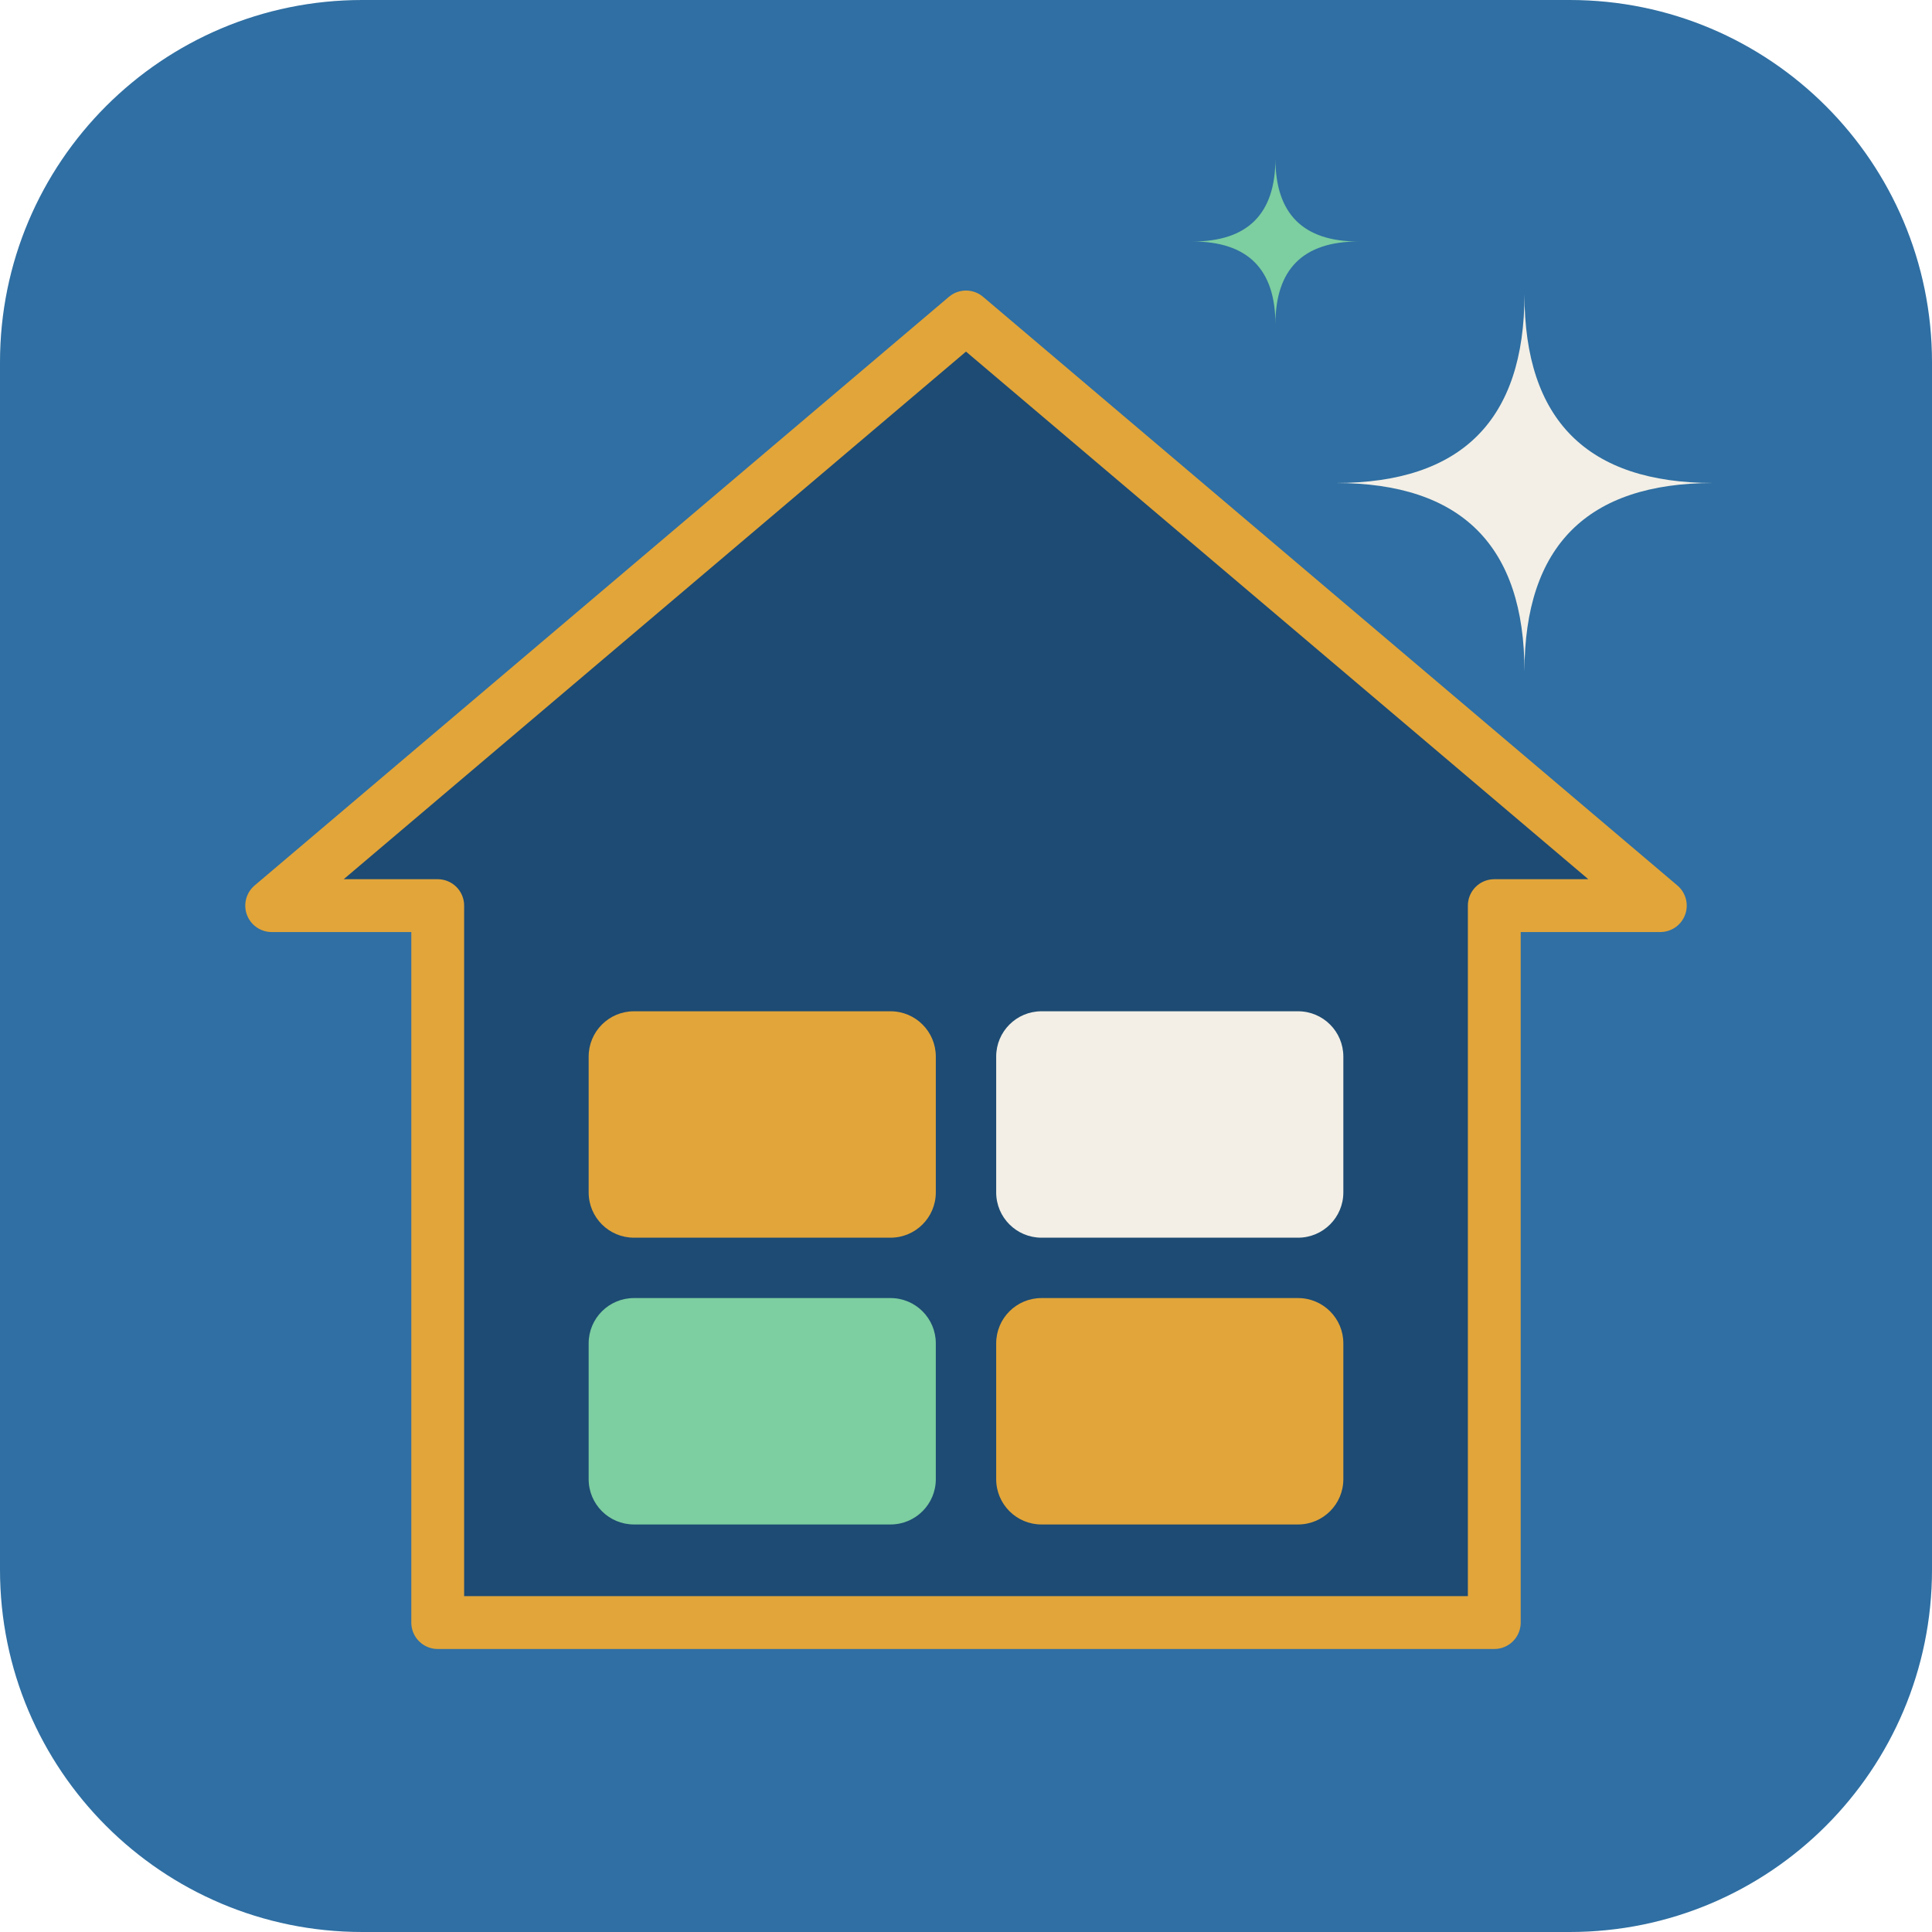
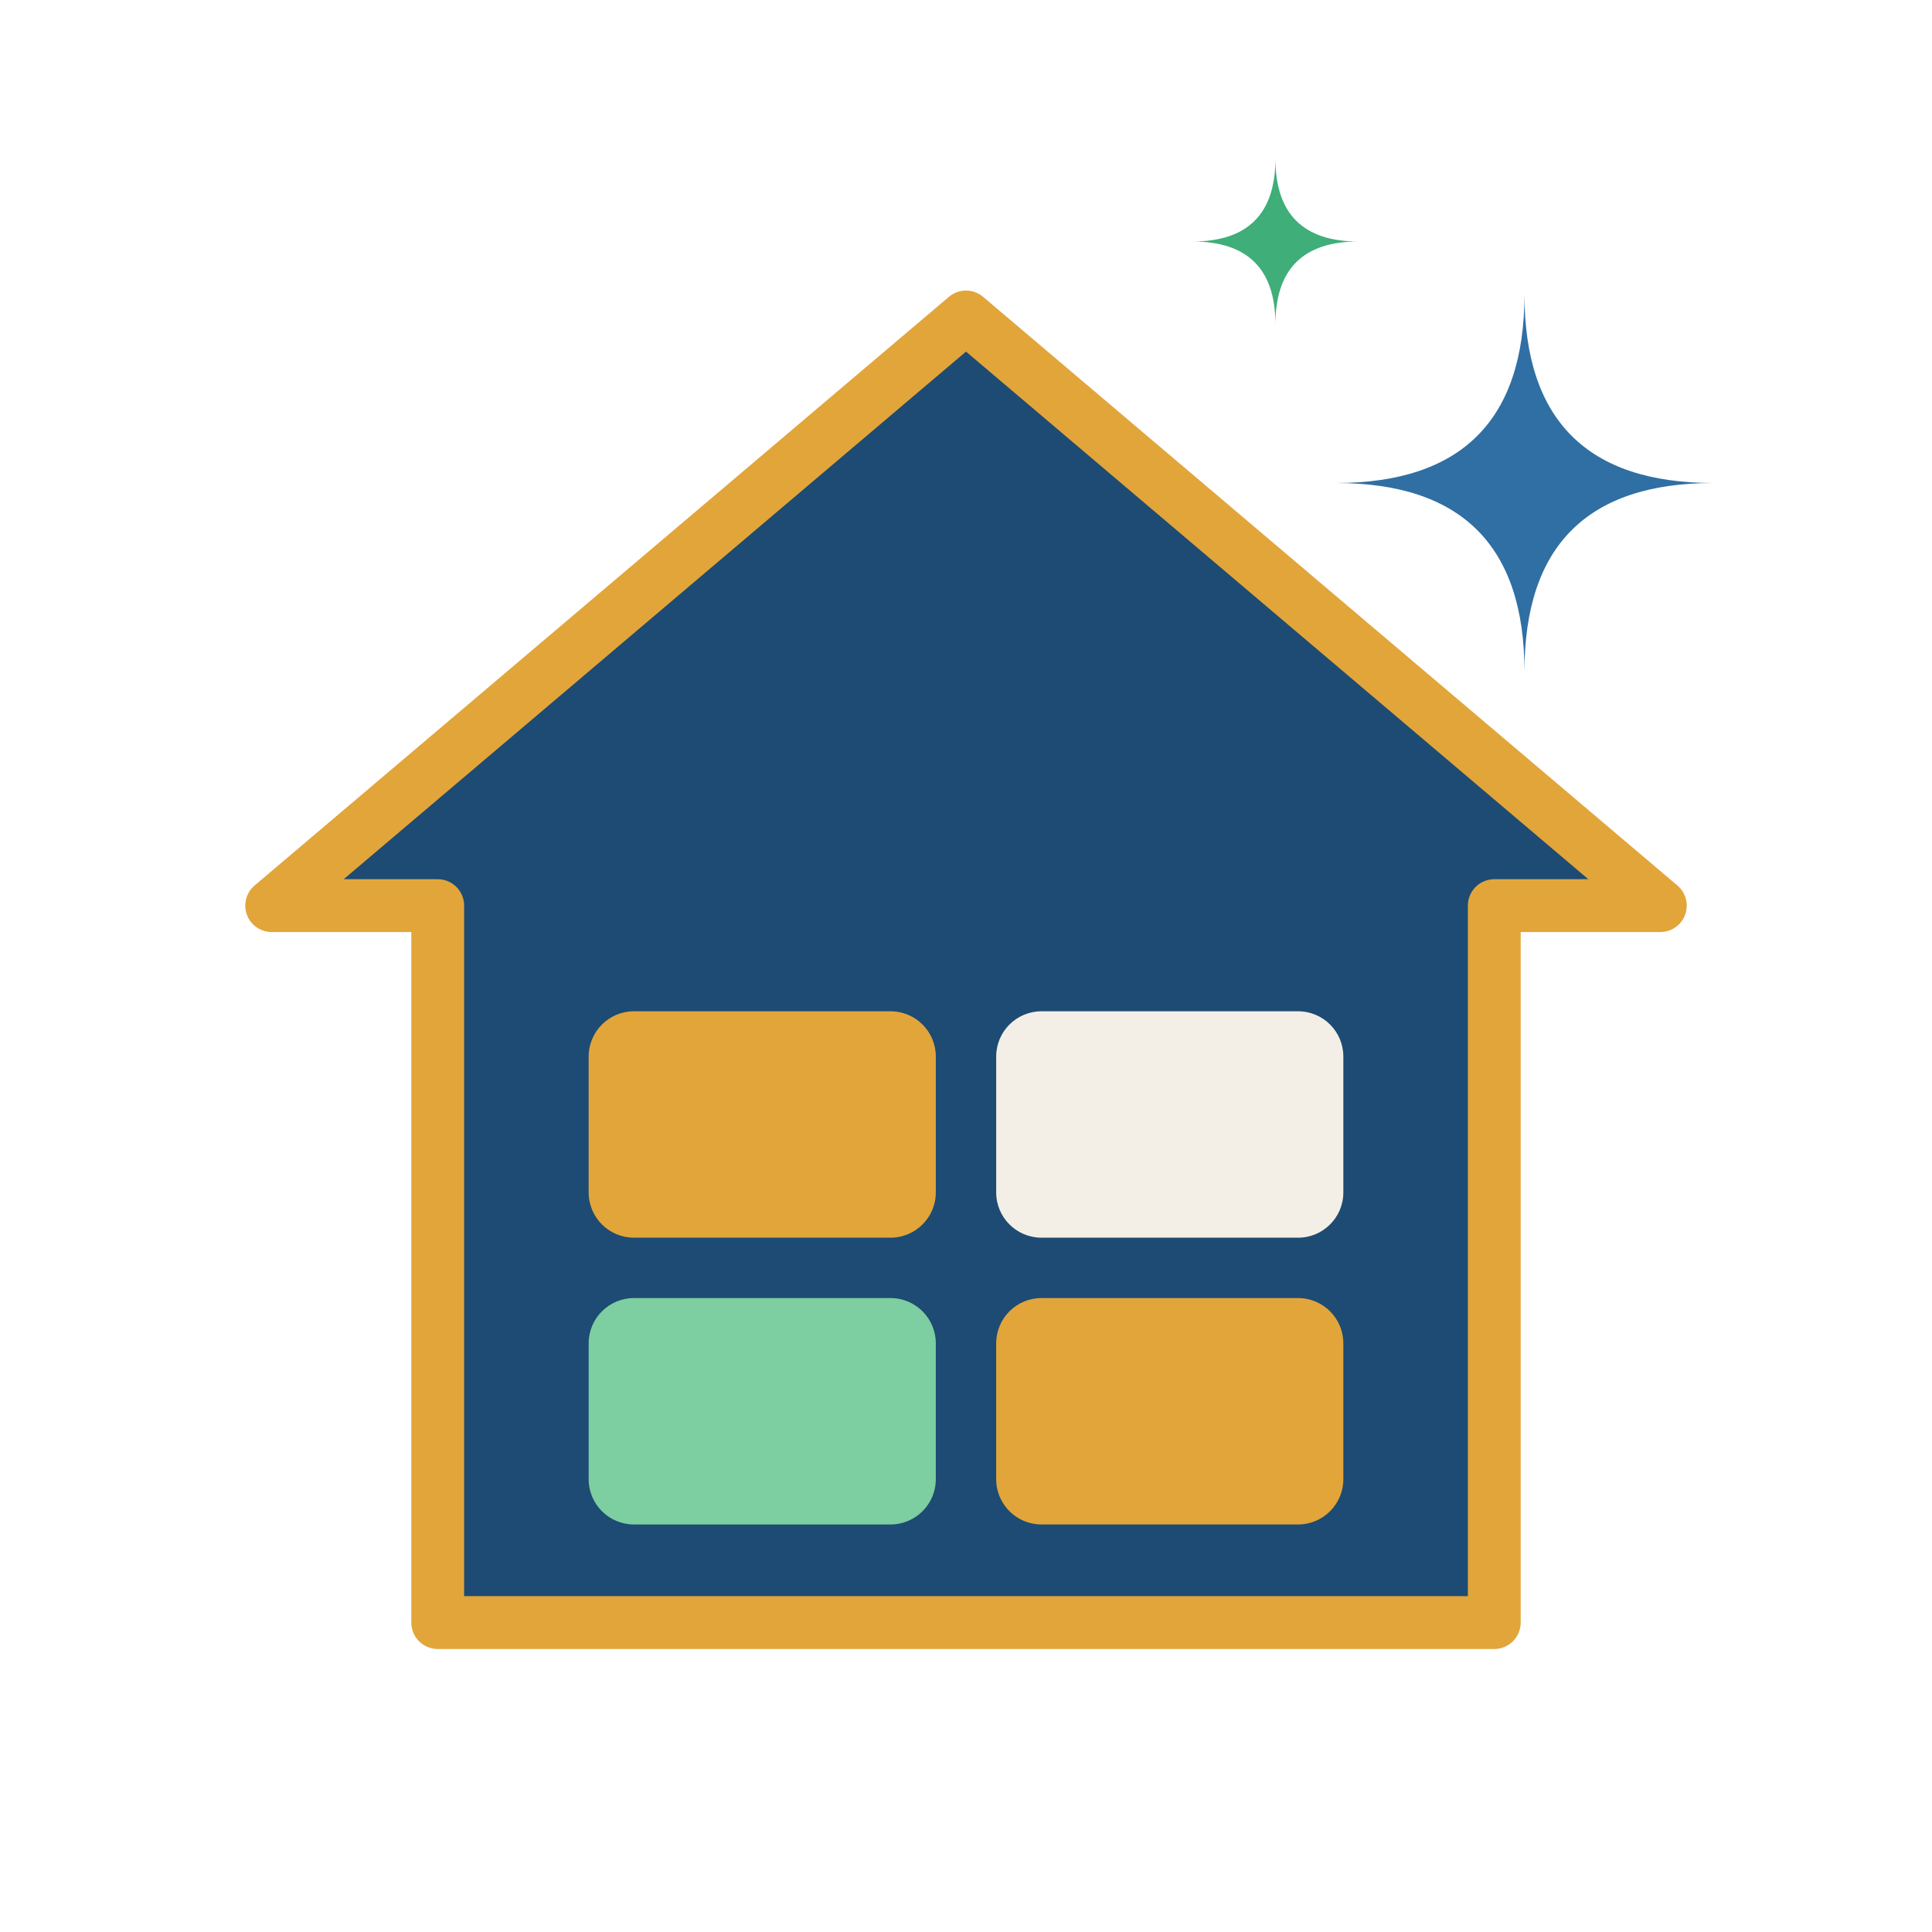
<svg xmlns="http://www.w3.org/2000/svg" viewBox="0 0 512 512">
-   <rect width="512" height="512" rx="96" fill="#2f6fa3" />
  <polygon points="256,84 440,240 396,240 396,430 116,430 116,240 72,240" fill="#1d4b73" stroke="#e2a53a" stroke-width="14" stroke-linejoin="round" />
-   <path d="M404,78 Q404,128 454,128 Q404,128 404,178 Q404,128 354,128 Q404,128 404,78 Z" fill="#f3efe6" />
-   <path d="M338,42 Q338,64 360,64 Q338,64 338,86 Q338,64 316,64 Q338,64 338,42 Z" fill="#7dcea0" />
+   <path d="M404,78 Q404,128 454,128 Q404,128 404,178 Q404,128 354,128 Q404,128 404,78 Z" fill="#2f6fa3" />
+   <path d="M338,42 Q338,64 360,64 Q338,64 338,86 Q338,64 316,64 Q338,64 338,42 Z" fill="#3fae78" />
  <rect x="156" y="268" width="92" height="60" rx="12" fill="#e2a53a" />
  <rect x="264" y="268" width="92" height="60" rx="12" fill="#f3efe6" />
  <rect x="156" y="344" width="92" height="60" rx="12" fill="#7dcea0" />
  <rect x="264" y="344" width="92" height="60" rx="12" fill="#e2a53a" />
</svg>
